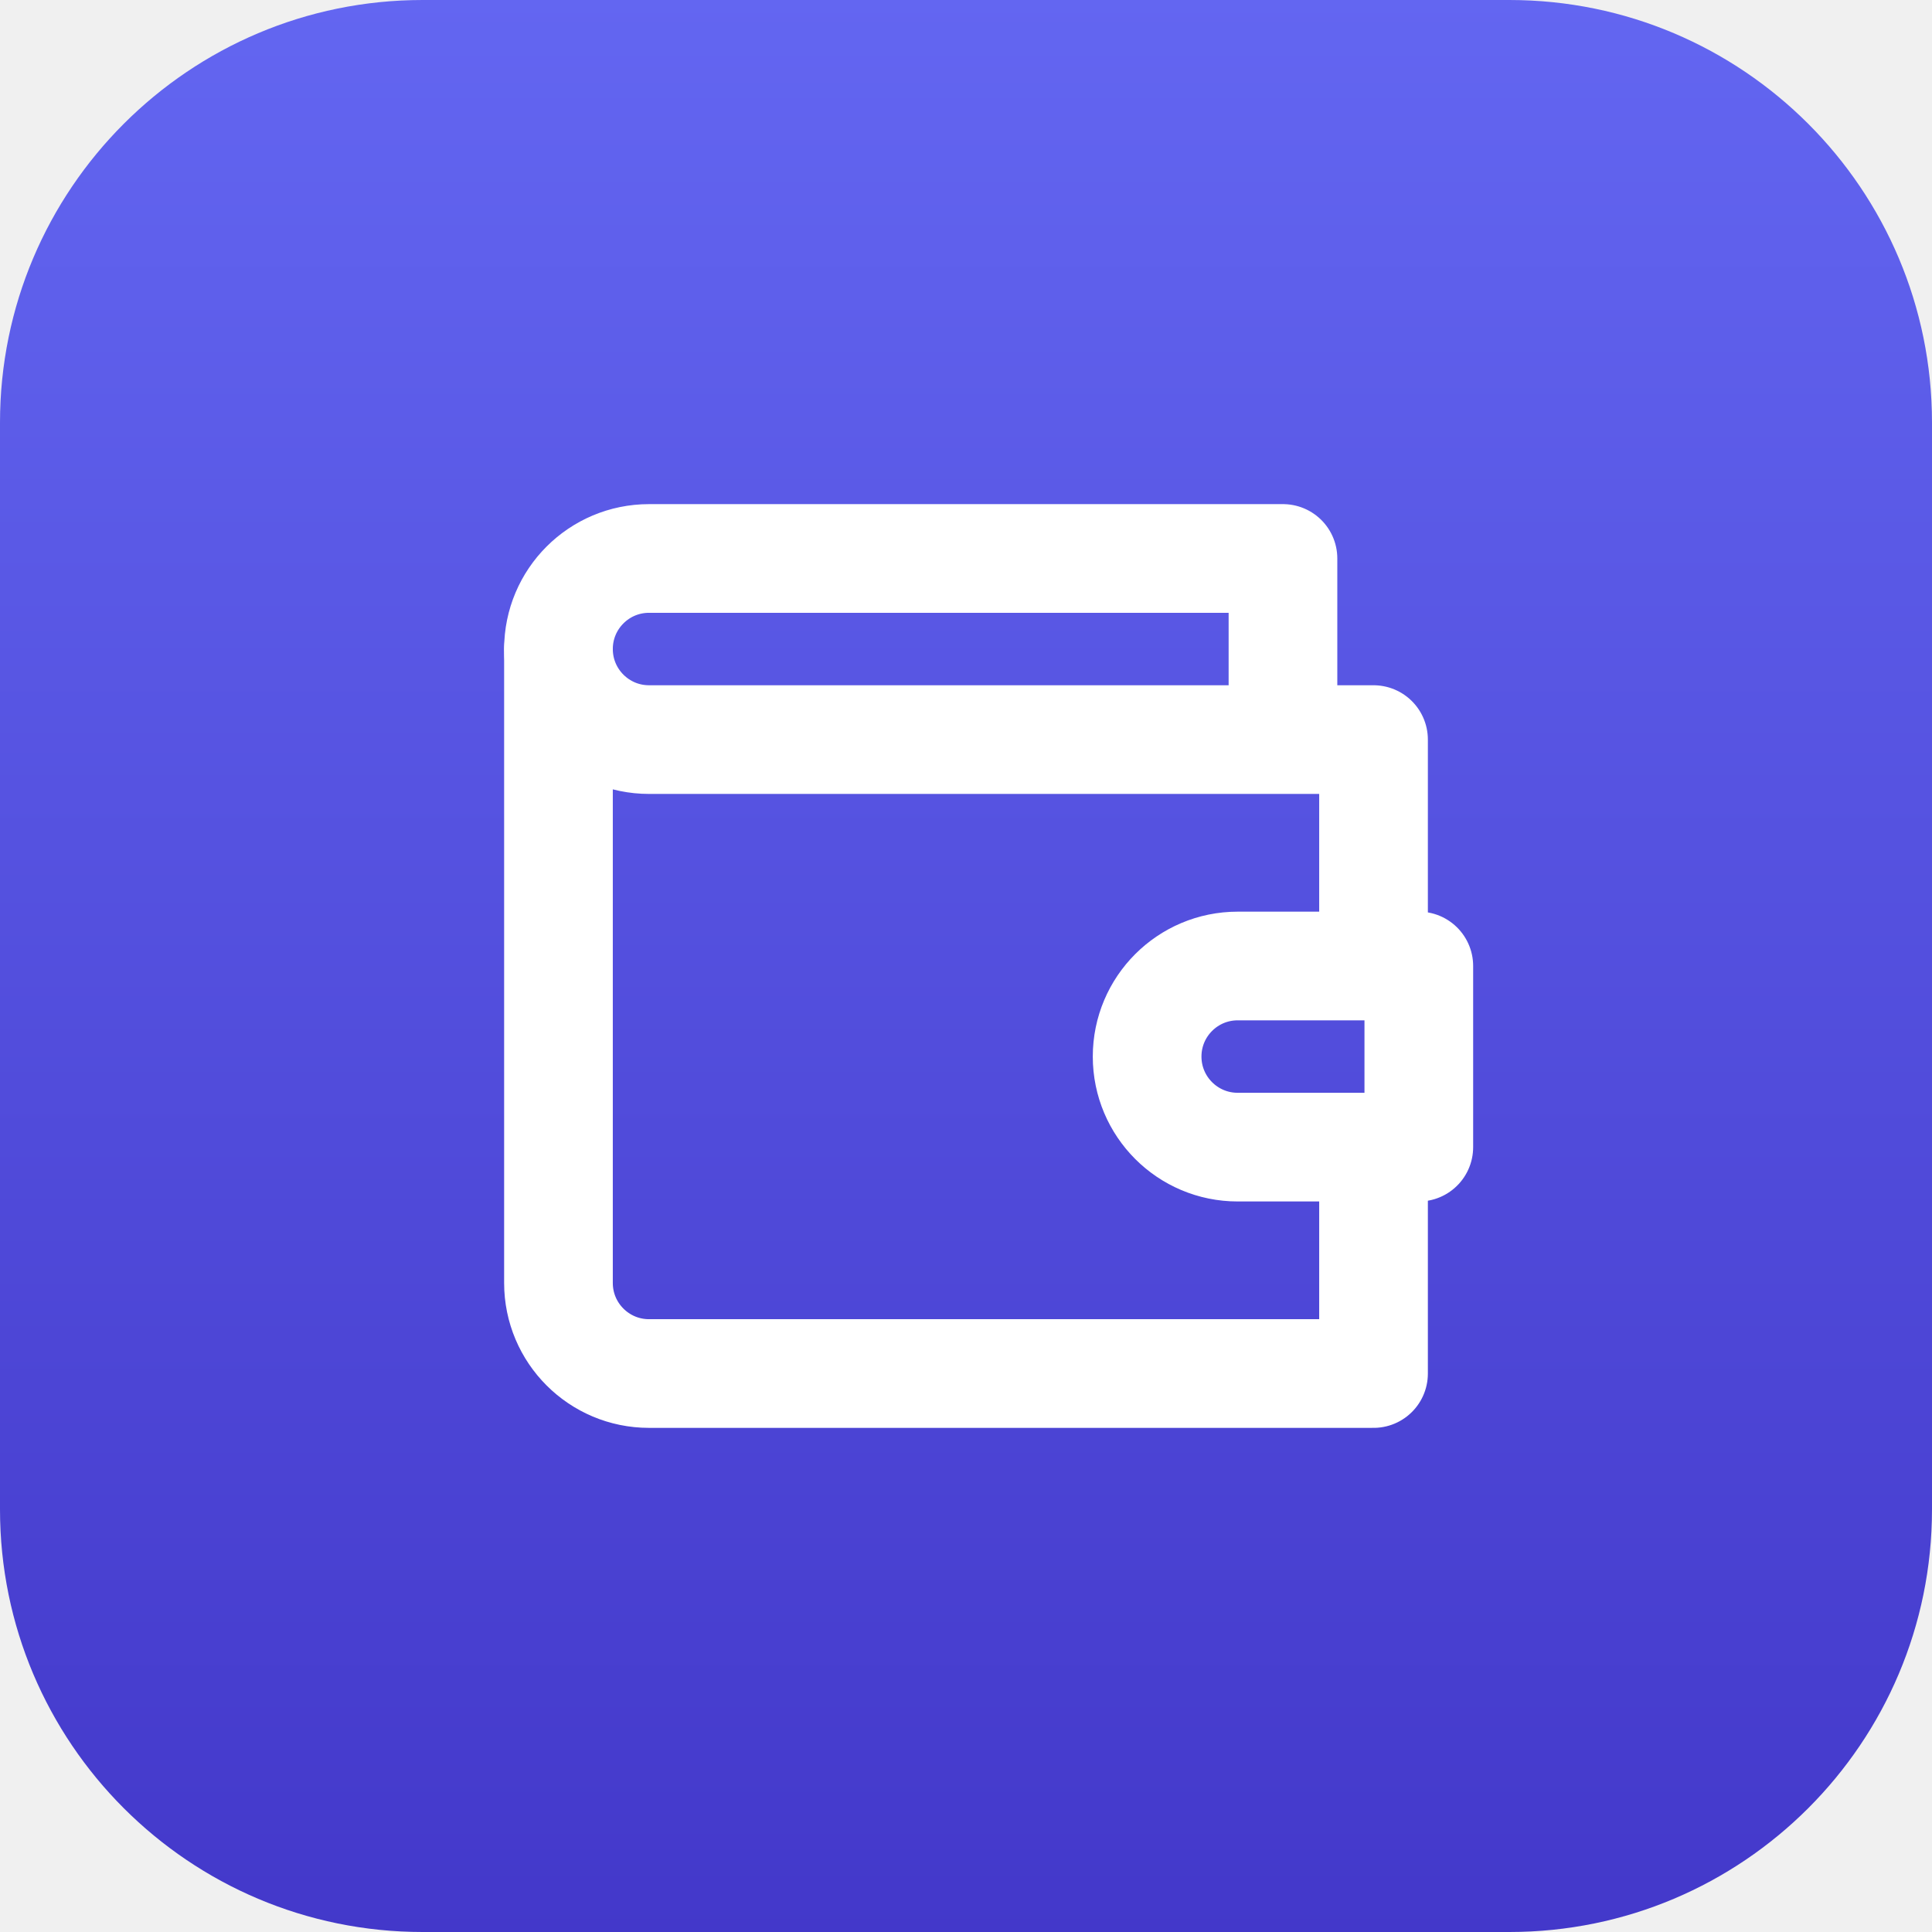
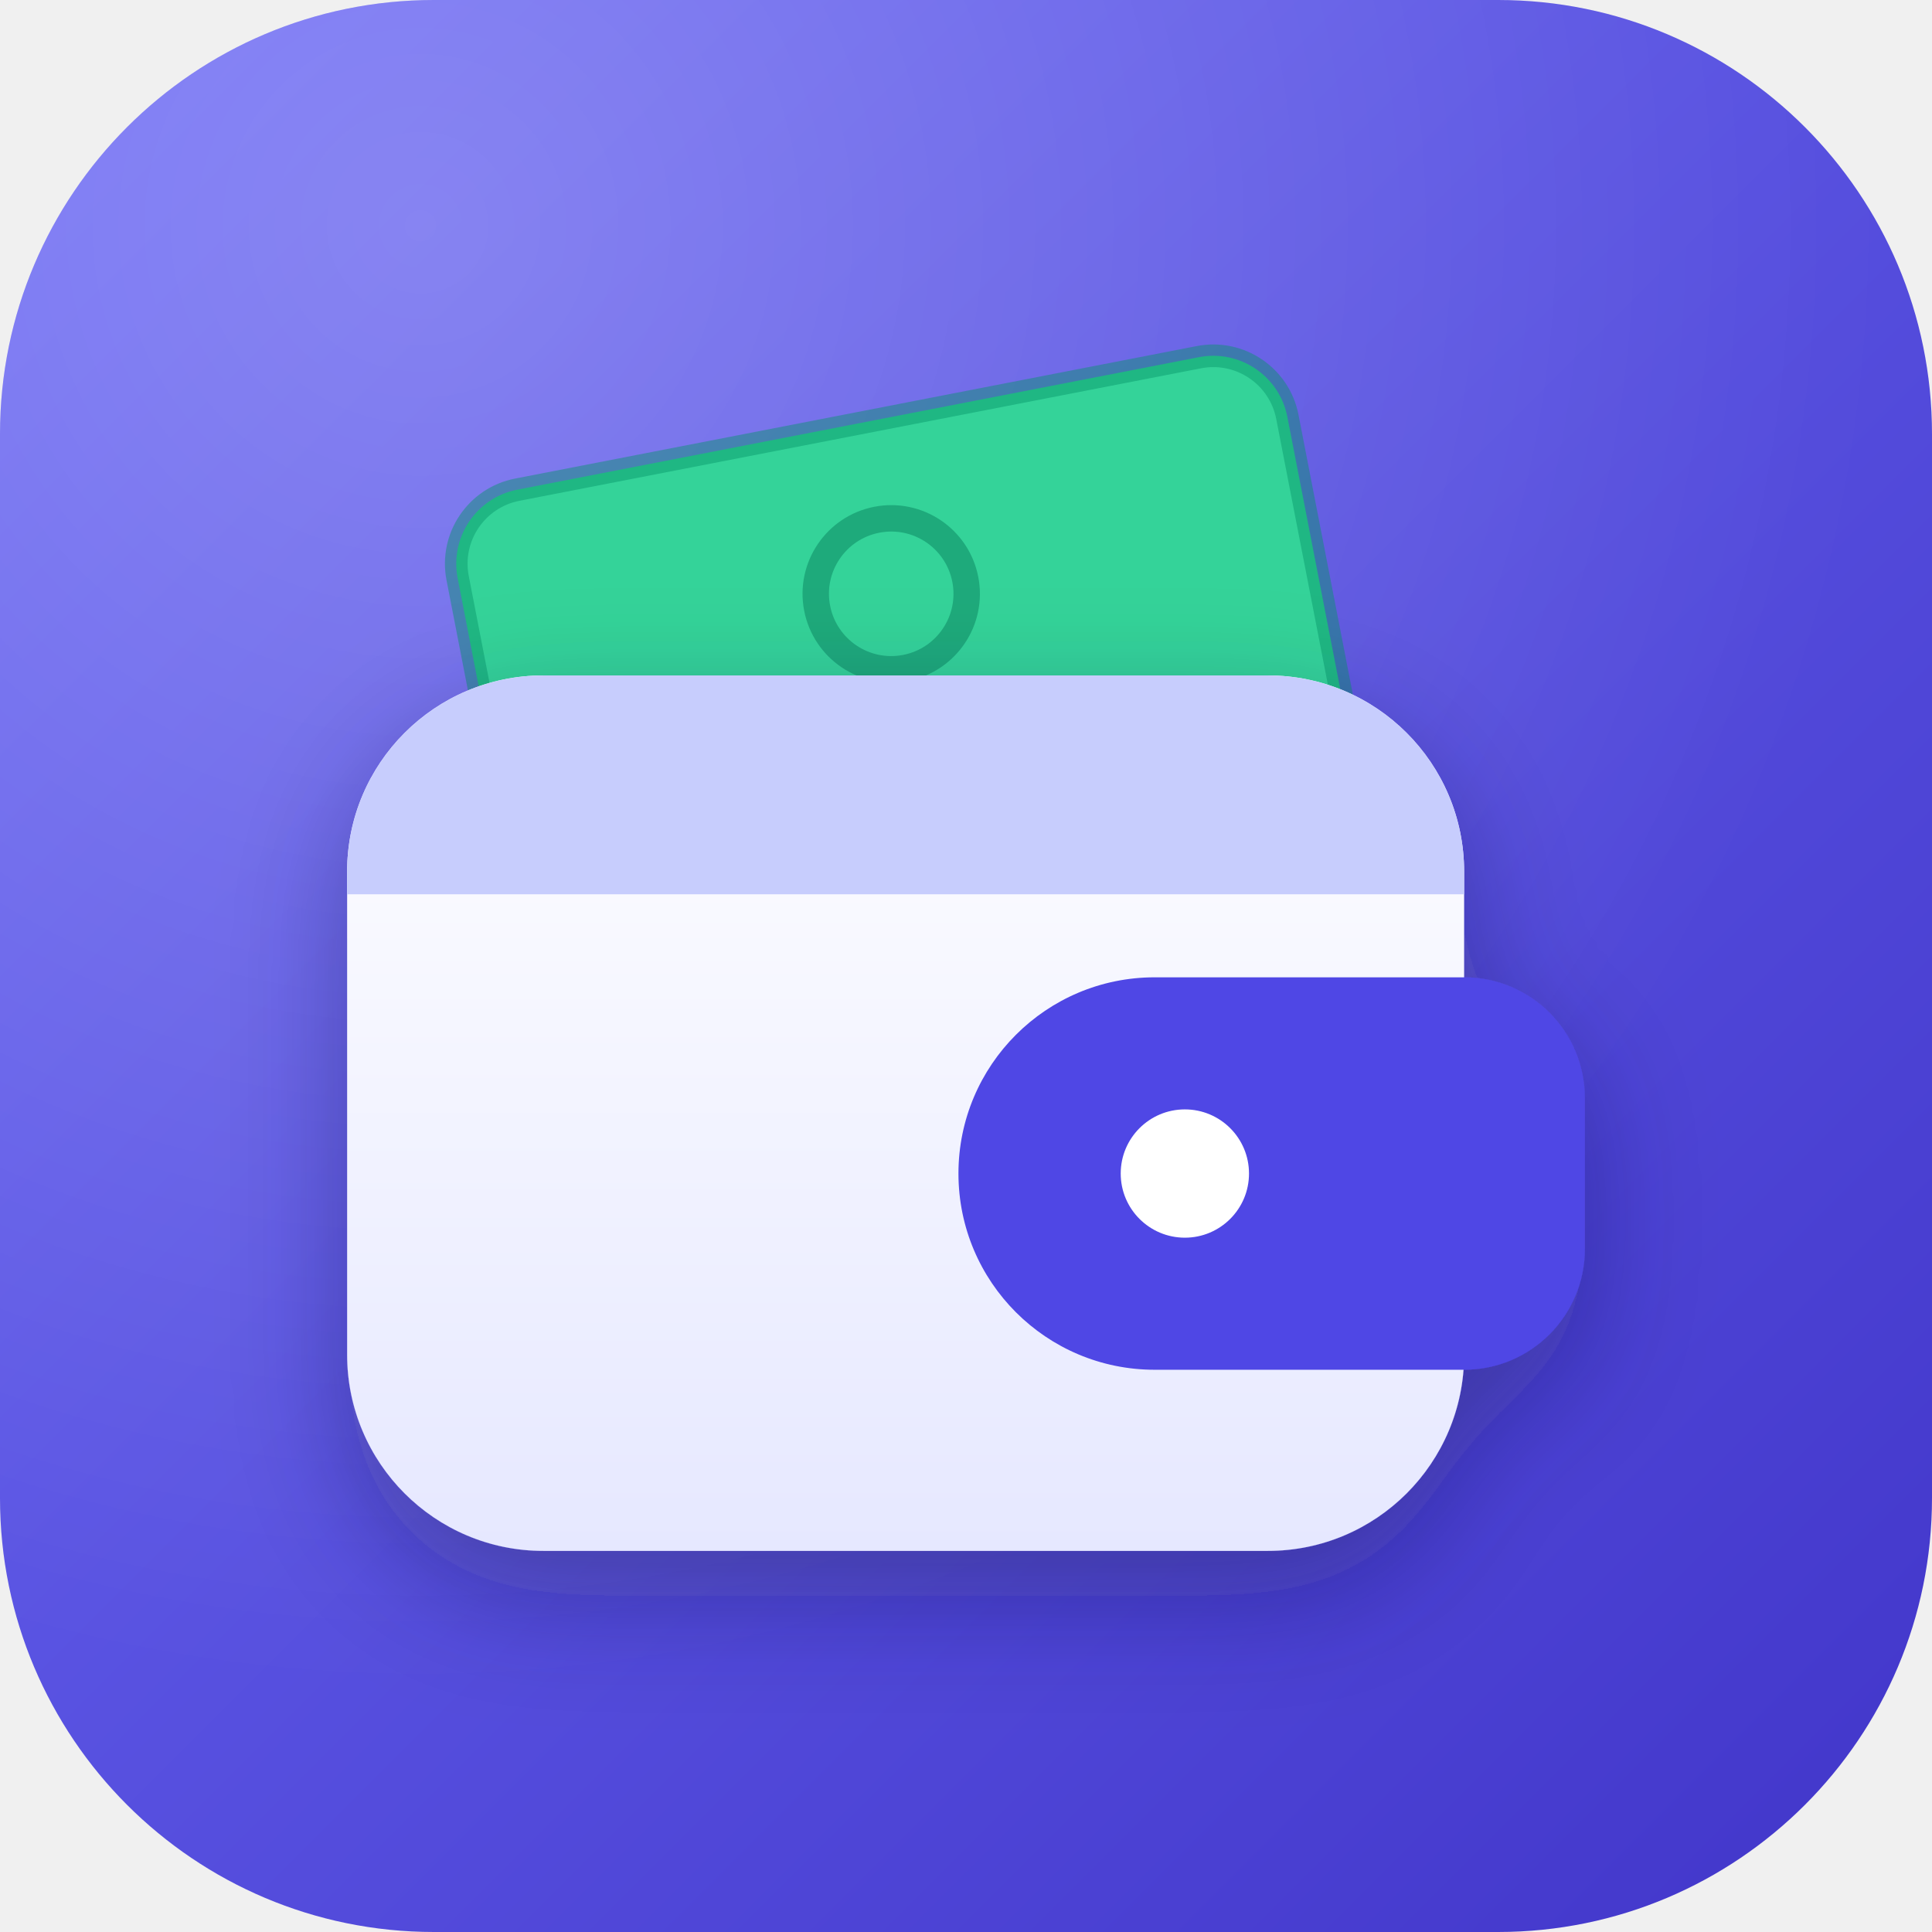
- <svg xmlns="http://www.w3.org/2000/svg" viewBox="0 0 32 32" width="32" height="32">
+ <svg xmlns="http://www.w3.org/2000/svg" viewBox="0 0 512 512" width="512" height="512">
  <defs>
-     <linearGradient id="bg" x1="0" y1="0" x2="0" y2="1">
-       <stop offset="0" stop-color="#6366f1" />
-       <stop offset="1" stop-color="#4338ca" />
+     <linearGradient id="bg" x1="0" y1="0" x2="1" y2="1">
+       <stop offset="0" stop-color="#6c6af5" />
+       <stop offset="1" stop-color="#4135c9" />
    </linearGradient>
+     <radialGradient id="glow" cx="0.22" cy="0.12" r="0.75">
+       <stop offset="0" stop-color="#ffffff" stop-opacity="0.22" />
+       <stop offset="1" stop-color="#ffffff" stop-opacity="0" />
+     </radialGradient>
+     <linearGradient id="body" x1="0" y1="0" x2="0" y2="1">
+       <stop offset="0" stop-color="#ffffff" />
+       <stop offset="1" stop-color="#e6e8ff" />
+     </linearGradient>
+     <filter id="drop" x="-25%" y="-25%" width="150%" height="160%">
+       <feDropShadow dx="0" dy="12" stdDeviation="16" flood-color="#1e1b4b" flood-opacity="0.35" />
+     </filter>
  </defs>
-   <rect width="32" height="32" rx="7" fill="url(#bg)" />
-   <g transform="translate(7 7) scale(0.75)" fill="none" stroke="#ffffff" stroke-width="2.4" stroke-linecap="round" stroke-linejoin="round" vector-effect="non-scaling-stroke">
-     <path d="M21 12V7H5a2 2 0 0 1 0-4h14v4" />
-     <path d="M3 5v14a2 2 0 0 0 2 2h16v-5" />
-     <path d="M18 12a2 2 0 0 0 0 4h4v-4Z" />
+   <rect width="512" height="512" rx="115" fill="url(#bg)" />
+   <rect width="512" height="512" rx="115" fill="url(#glow)" />
+   <g transform="translate(256 256) scale(1) translate(-268 -249)">
+     <g transform="rotate(-11 252 170)">
+       <rect x="140" y="104" width="224" height="132" rx="20" fill="#34d399" />
+       <rect x="140" y="104" width="224" height="132" rx="20" fill="none" stroke="#059669" stroke-opacity=".45" stroke-width="6" />
+       <circle cx="252" cy="150" r="20" fill="none" stroke="#047857" stroke-opacity=".45" stroke-width="7" />
+     </g>
+     <g filter="url(#drop)">
+       <rect x="104" y="172" width="296" height="232" rx="52" fill="url(#body)" />
+       <path d="M156 172h192a52 52 0 0 1 52 52v6H104v-6a52 52 0 0 1 52-52z" fill="#c7cdfd" />
+       <path d="M318 252h82a32 32 0 0 1 32 32v40a32 32 0 0 1-32 32h-82a52 52 0 0 1 0-104z" fill="#4f46e5" />
+       <circle cx="326" cy="304" r="17" fill="#ffffff" />
+     </g>
  </g>
</svg>
